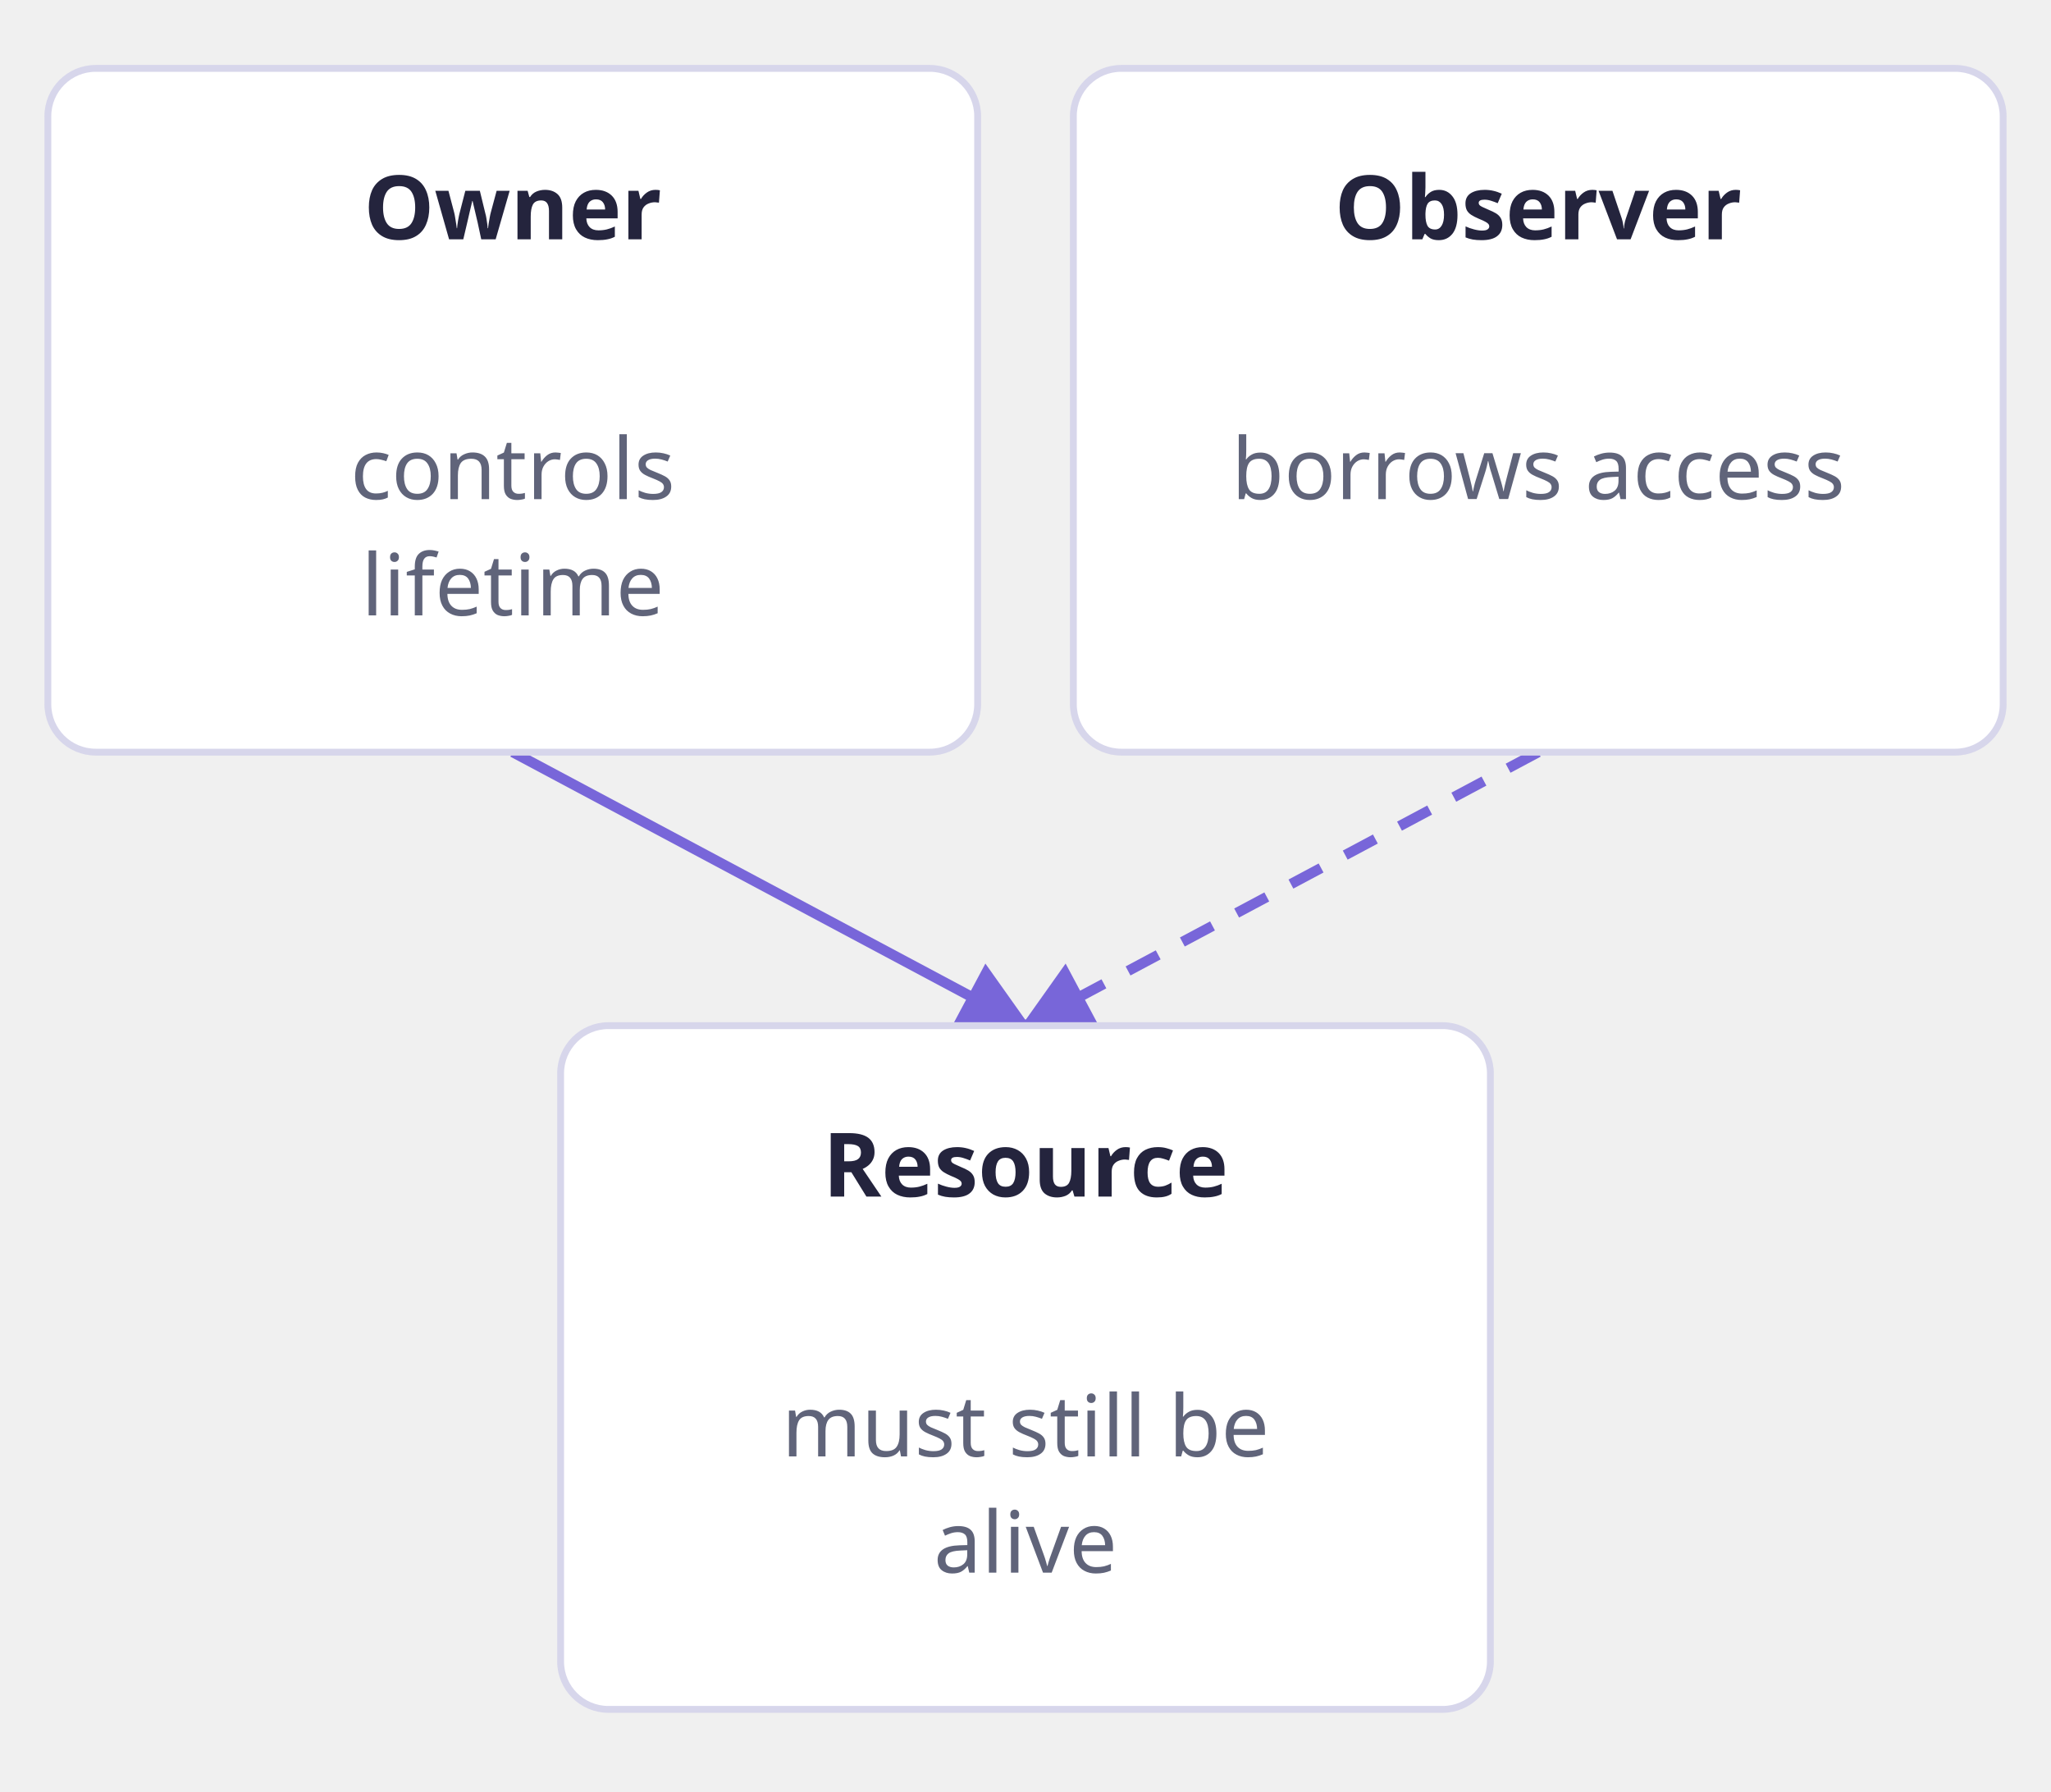
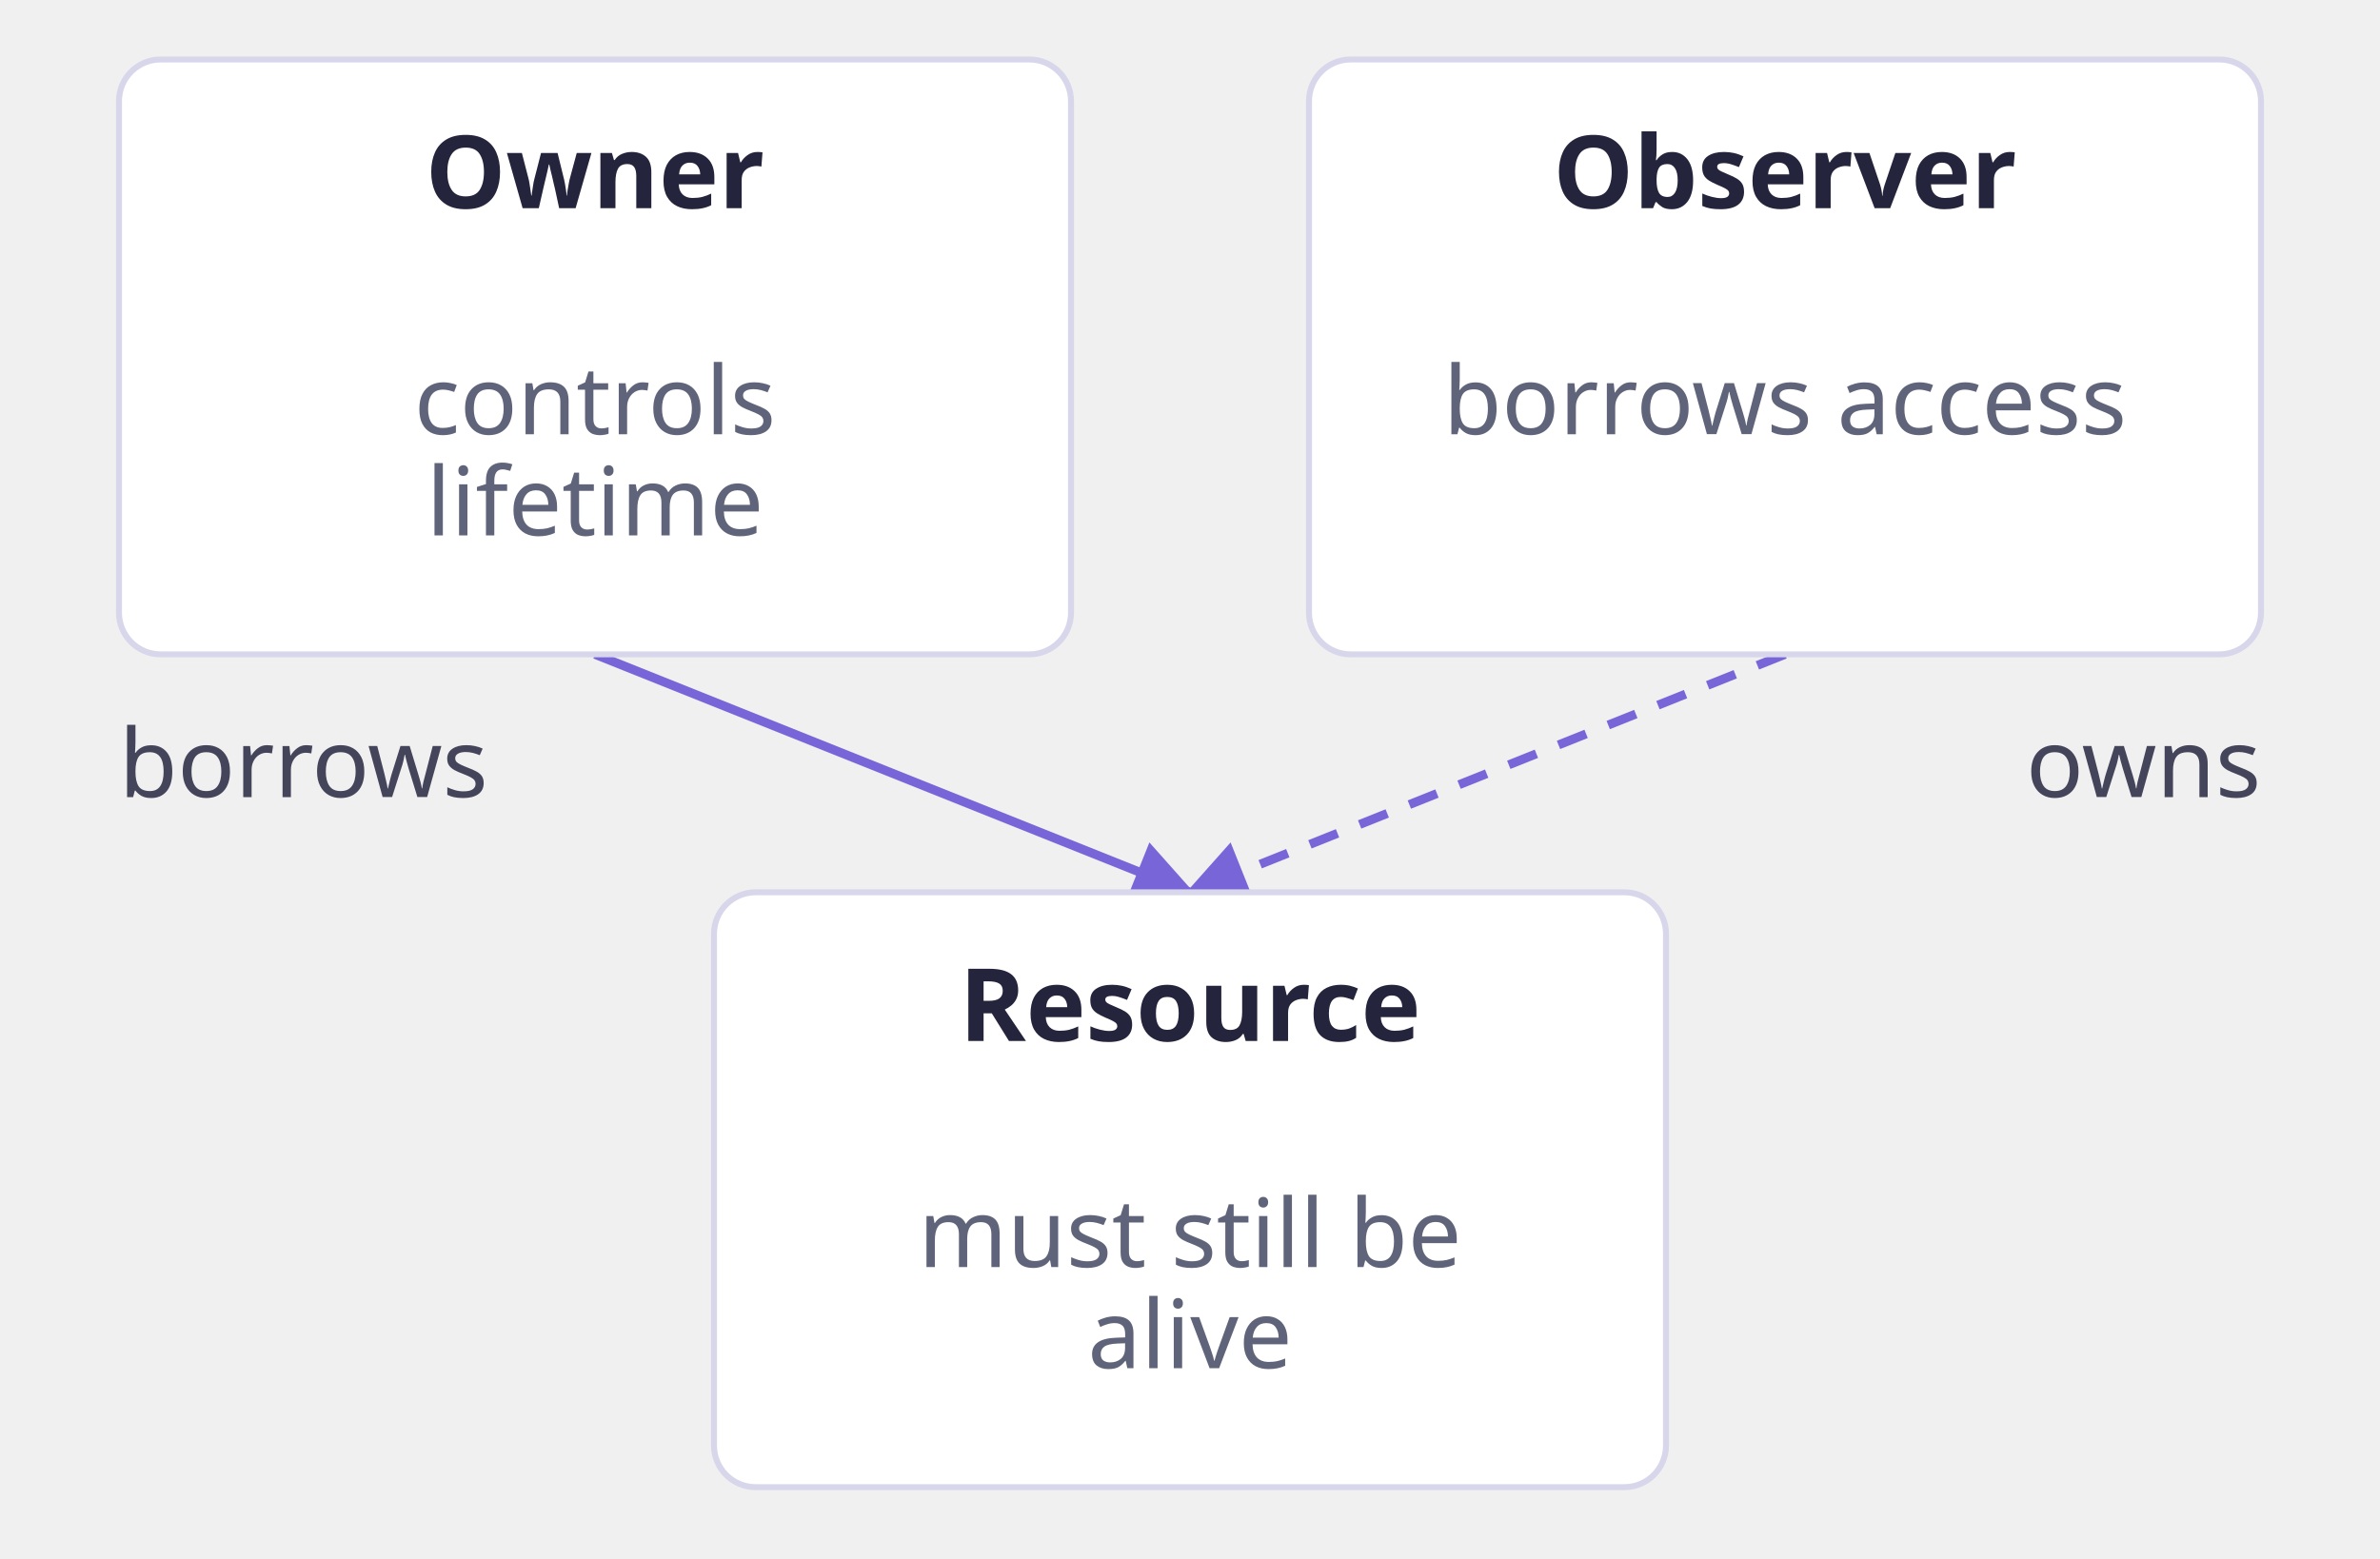
- <svg xmlns="http://www.w3.org/2000/svg" class="concept-svg" viewBox="0 0 300 262" role="img" aria-labelledby="concept-observer-owner-title concept-observer-owner-desc">
+ <svg xmlns="http://www.w3.org/2000/svg" class="concept-svg" width="400" height="262" viewBox="0 0 400 262" role="img" aria-labelledby="concept-observer-owner-title concept-observer-owner-desc">
  <defs>
    <marker id="concept-observer-owner-arrow" viewBox="0 0 10 10" refX="9" refY="5" markerWidth="7" markerHeight="7" orient="auto-start-reverse">
      <path d="M 0 0 L 10 5 L 0 10 z" fill="#7866d9" />
    </marker>
  </defs>
-   <path d="M 75 110 L 150 150" stroke="#7866d9" stroke-width="1.5" marker-end="url(#concept-observer-owner-arrow)" fill="none" />
-   <path d="M 225 110 L 150 150" stroke="#7866d9" stroke-width="1.5" stroke-dasharray="5 4" marker-end="url(#concept-observer-owner-arrow)" fill="none" />
+   <path d="M 100 110 L 200 150" stroke="#7866d9" stroke-width="1.5" marker-end="url(#concept-observer-owner-arrow)" fill="none" />
+   <text x="380" y="134" text-anchor="end" fill="#44445b" font-family="system-ui,sans-serif" font-size="16">owns</text>
+   <path d="M 300 110 L 200 150" stroke="#7866d9" stroke-width="1.5" stroke-dasharray="5 4" marker-end="url(#concept-observer-owner-arrow)" fill="none" />
+   <text x="20" y="134" text-anchor="start" fill="#44445b" font-family="system-ui,sans-serif" font-size="16">borrows</text>
  <g>
-     <rect x="7" y="10" width="136" height="100" rx="7" fill="#ffffff" stroke="#d7d6eb" />
-     <text x="75" y="35" text-anchor="middle" fill="#24243d" font-family="system-ui,sans-serif" font-size="13" font-weight="650">Owner</text>
-     <text x="75" y="73" text-anchor="middle" fill="#60647a" font-family="system-ui,sans-serif" font-size="12.5">controls</text>
-     <text x="75" y="90" text-anchor="middle" fill="#60647a" font-family="system-ui,sans-serif" font-size="12.5">lifetime</text>
+     <rect x="20" y="10" width="160" height="100" rx="7" fill="#ffffff" stroke="#d7d6eb" />
+     <text x="100" y="35" text-anchor="middle" fill="#24243d" font-family="system-ui,sans-serif" font-size="17" font-weight="650">Owner</text>
+     <text x="100" y="73" text-anchor="middle" fill="#60647a" font-family="system-ui,sans-serif" font-size="16">controls</text>
+     <text x="100" y="90" text-anchor="middle" fill="#60647a" font-family="system-ui,sans-serif" font-size="16">lifetime</text>
  </g>
  <g>
-     <rect x="157" y="10" width="136" height="100" rx="7" fill="#ffffff" stroke="#d7d6eb" />
-     <text x="225" y="35" text-anchor="middle" fill="#24243d" font-family="system-ui,sans-serif" font-size="13" font-weight="650">Observer</text>
-     <text x="225" y="73" text-anchor="middle" fill="#60647a" font-family="system-ui,sans-serif" font-size="12.5">borrows access</text>
+     <rect x="220" y="10" width="160" height="100" rx="7" fill="#ffffff" stroke="#d7d6eb" />
+     <text x="300" y="35" text-anchor="middle" fill="#24243d" font-family="system-ui,sans-serif" font-size="17" font-weight="650">Observer</text>
+     <text x="300" y="73" text-anchor="middle" fill="#60647a" font-family="system-ui,sans-serif" font-size="16">borrows access</text>
  </g>
  <g>
-     <rect x="82" y="150" width="136" height="100" rx="7" fill="#ffffff" stroke="#d7d6eb" />
-     <text x="150" y="175" text-anchor="middle" fill="#24243d" font-family="system-ui,sans-serif" font-size="13" font-weight="650">Resource</text>
-     <text x="150" y="213" text-anchor="middle" fill="#60647a" font-family="system-ui,sans-serif" font-size="12.5">must still be</text>
-     <text x="150" y="230" text-anchor="middle" fill="#60647a" font-family="system-ui,sans-serif" font-size="12.5">alive</text>
+     <rect x="120" y="150" width="160" height="100" rx="7" fill="#ffffff" stroke="#d7d6eb" />
+     <text x="200" y="175" text-anchor="middle" fill="#24243d" font-family="system-ui,sans-serif" font-size="17" font-weight="650">Resource</text>
+     <text x="200" y="213" text-anchor="middle" fill="#60647a" font-family="system-ui,sans-serif" font-size="16">must still be</text>
+     <text x="200" y="230" text-anchor="middle" fill="#60647a" font-family="system-ui,sans-serif" font-size="16">alive</text>
  </g>
</svg>
